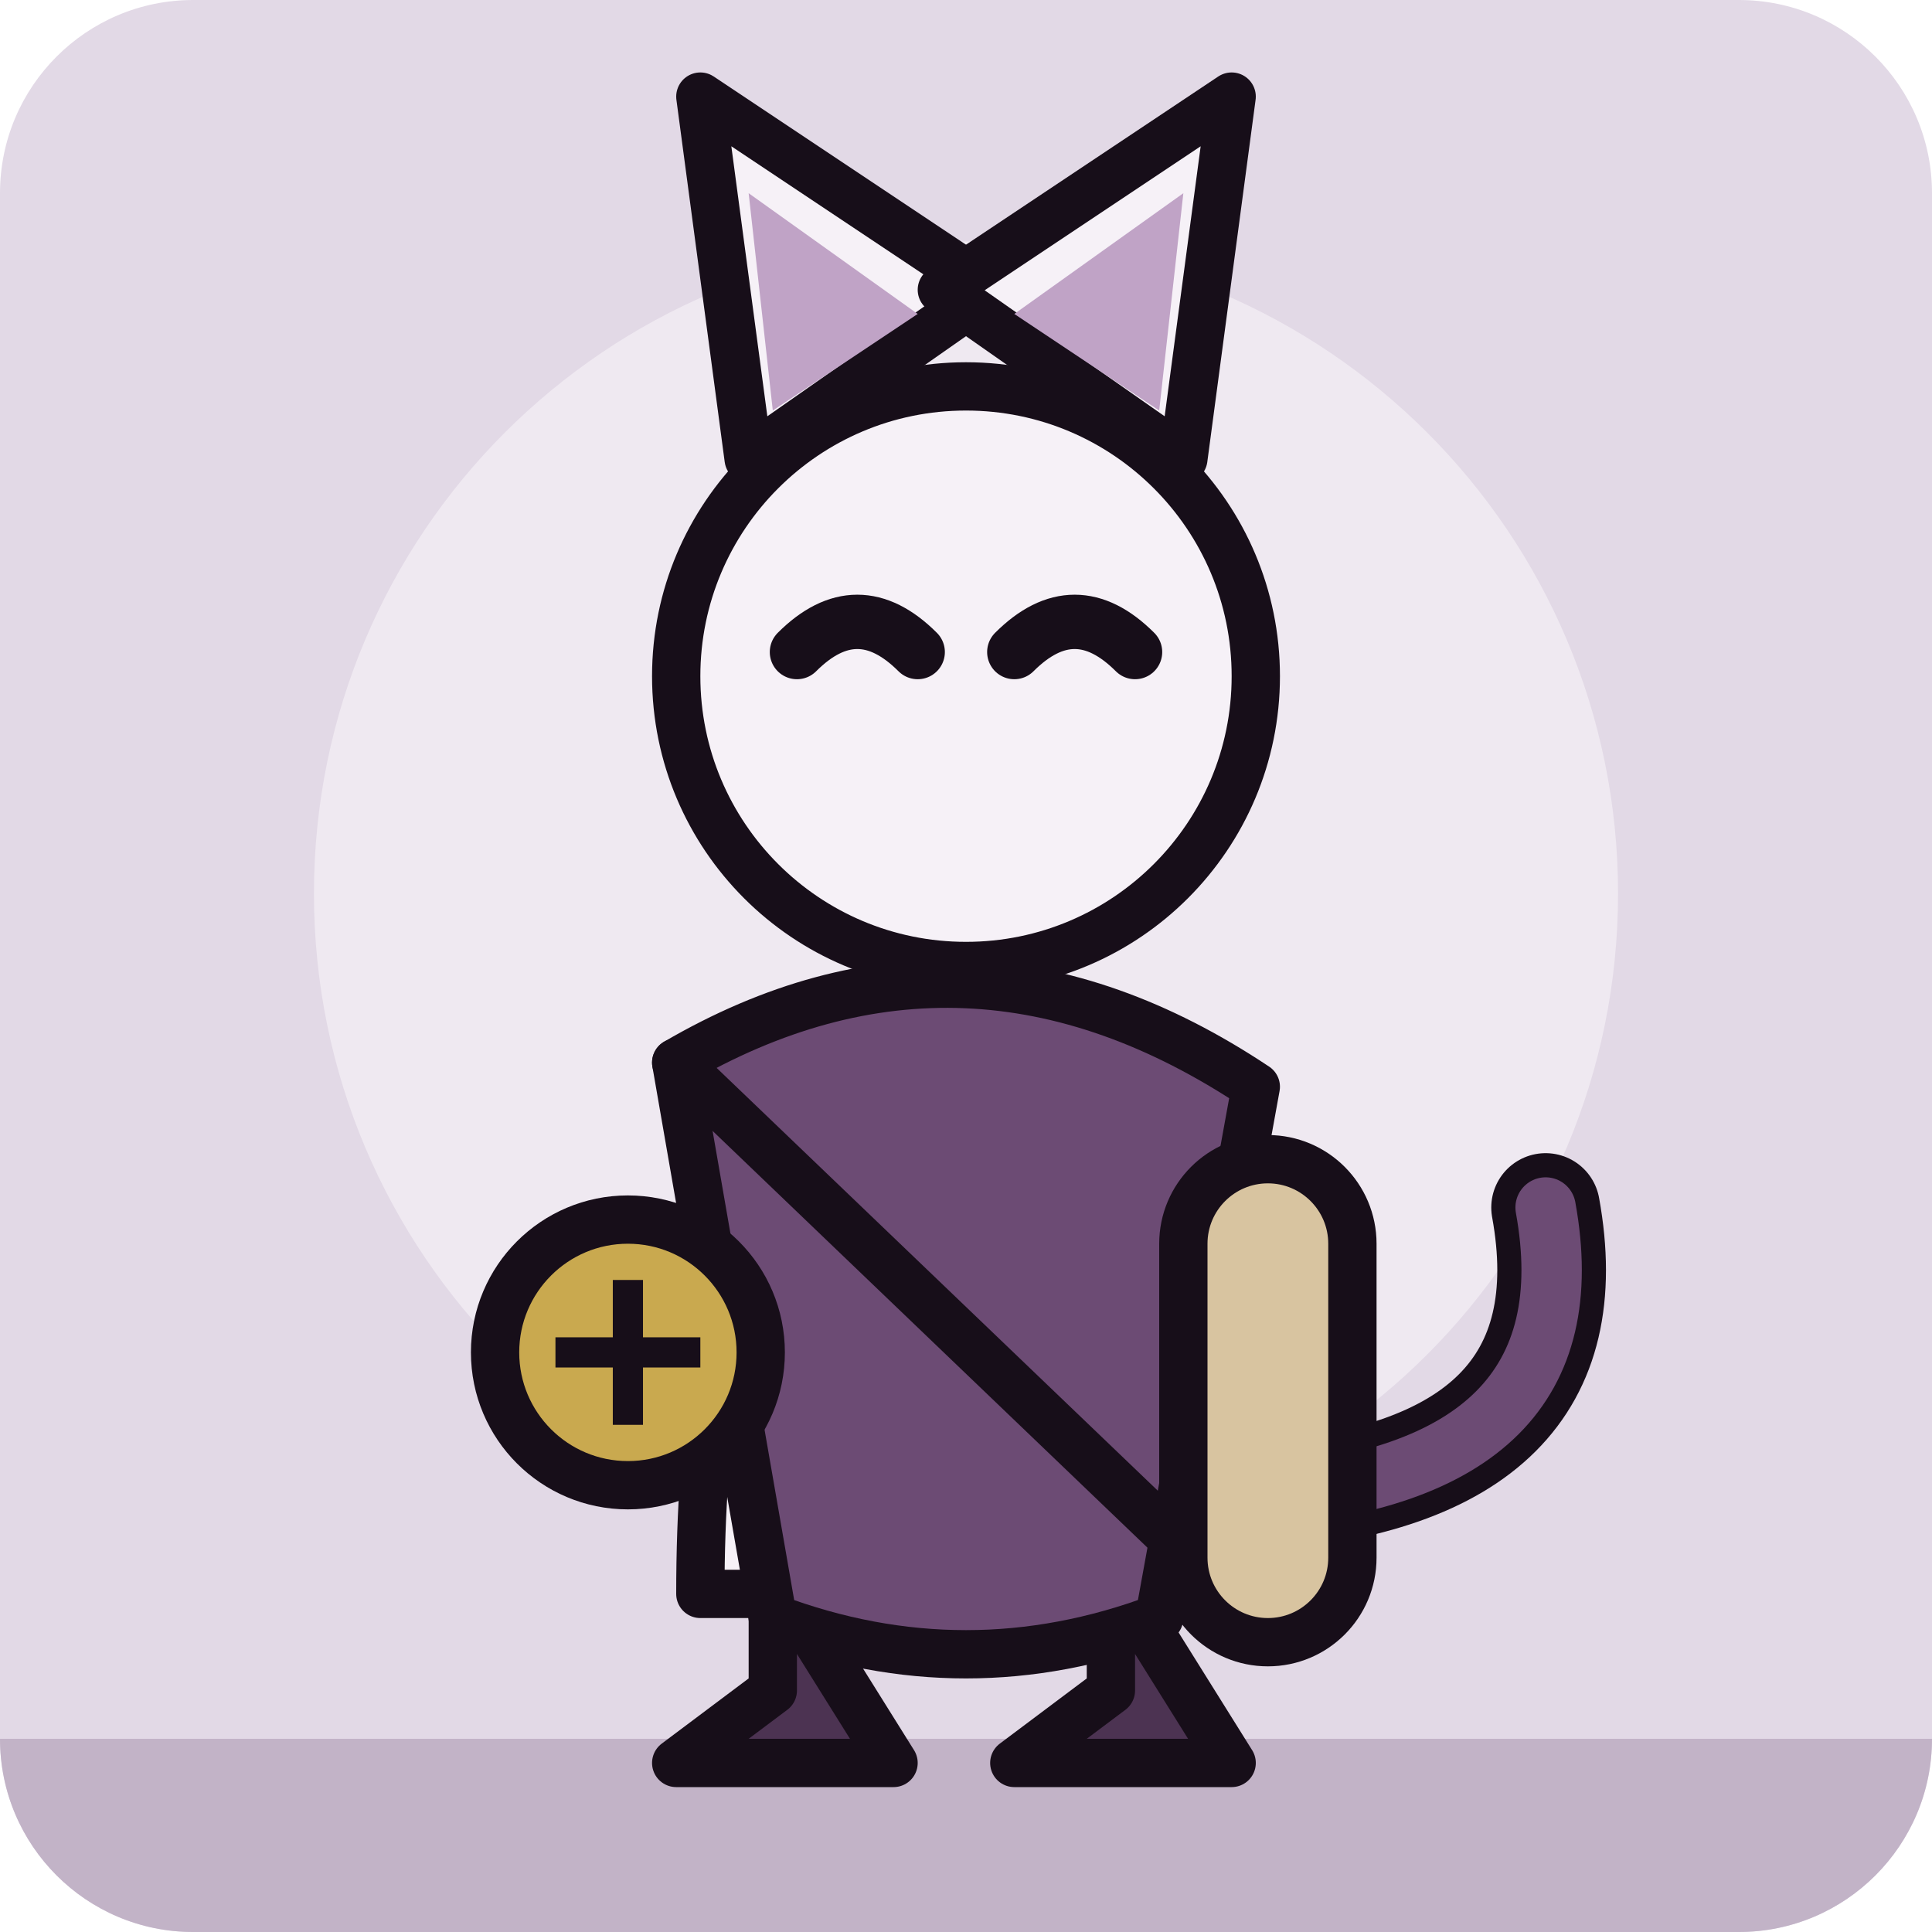
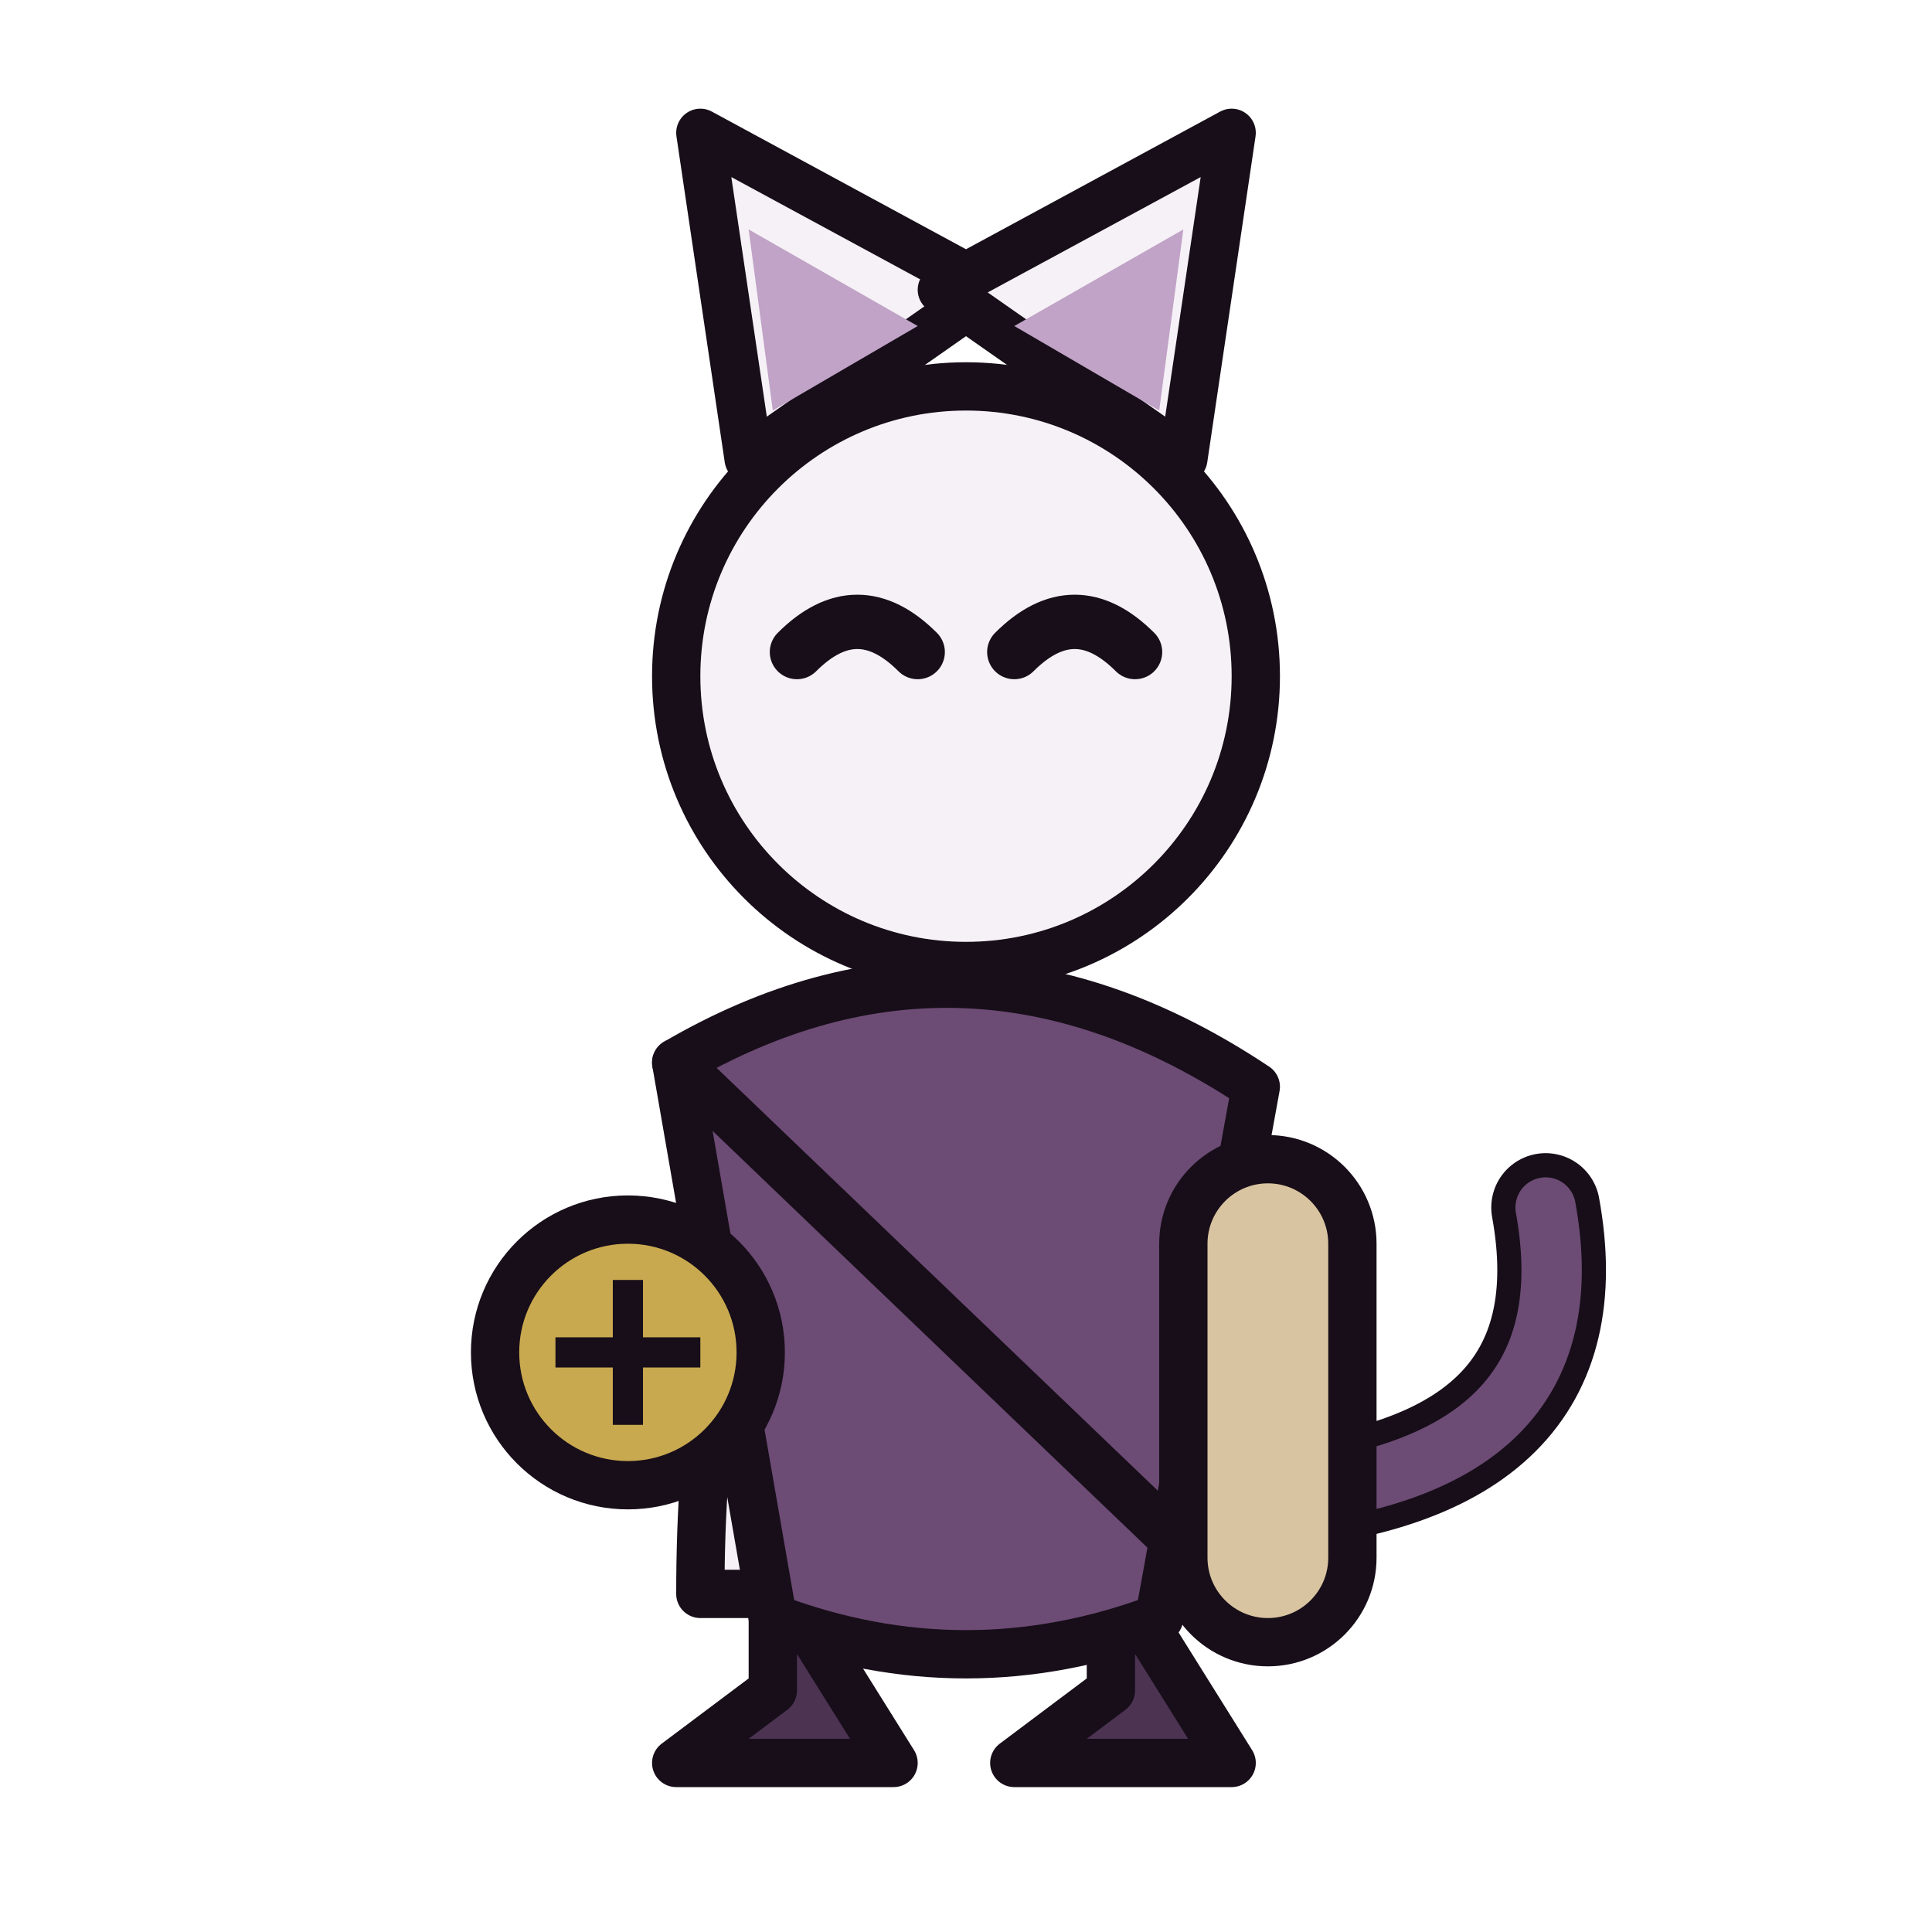
<svg xmlns="http://www.w3.org/2000/svg" viewBox="0 0 160 160" width="160" height="160" role="img" aria-label="Decision Strategist: an alert familiar with tall ears and a diagonal cape holding a map tube">
-   <defs>
-     <clipPath id="nox-frame">
-       <rect width="160" height="160" rx="16" />
-     </clipPath>
-   </defs>
-   <g clip-path="url(#nox-frame)">
-     <rect width="160" height="160" fill="#e2d9e6" />
-     <circle cx="80" cy="74" r="54" fill="#efe9f1" />
-     <rect x="0" y="144" width="160" height="16" fill="#c2b3c7" />
-     <g stroke="#170e19" stroke-width="4" stroke-linejoin="round" stroke-linecap="round">
-       <path d="M64 130 v10 l-8 6 h18 z" fill="#4c3352" />
-       <path d="M92 130 v10 l-8 6 h18 z" fill="#4c3352" />
-       <path d="M104 124 q28 -2 24 -24" fill="none" stroke-width="9" />
-       <path d="M104 124 q28 -2 24 -24" fill="none" stroke="#6c4b74" stroke-width="5" />
-       <path d="M58 132 q0-42 22-42 q22 0 22 42 z" fill="#f6f1f7" />
-       <path d="M56 88 q24 -14 48 2 l-8 44 q-16 6 -32 0 z" fill="#6c4b74" />
-       <path d="M56 88 l48 46" fill="none" stroke-width="4" />
-       <circle cx="80" cy="56" r="24" fill="#f6f1f7" />
-       <path d="M62 38 l-4 -30 l24 16 z" fill="#f6f1f7" />
-       <path d="M98 38 l4 -30 l-24 16 z" fill="#f6f1f7" />
-       <rect x="98" y="96" width="14" height="40" rx="7" fill="#d8c4a0" />
-     </g>
-     <path d="M64 34 l-2 -18 l14 10 z" fill="#c0a3c6" />
-     <path d="M96 34 l2 -18 l-14 10 z" fill="#c0a3c6" />
-     <path d="M105 104 h0" stroke="#170e19" stroke-width="3" />
-     <path d="M66 54 q5 -5 10 0" fill="none" stroke="#170e19" stroke-width="4.5" stroke-linecap="round" />
-     <path d="M84 54 q5 -5 10 0" fill="none" stroke="#170e19" stroke-width="4.5" stroke-linecap="round" />
-     <circle cx="52" cy="112" r="11" fill="#c9a94f" stroke="#170e19" stroke-width="4" />
-     <path d="M52 106 v12 M46 112 h12" stroke="#170e19" stroke-width="2.5" />
+   <g stroke="#170e19" stroke-width="4" stroke-linejoin="round" stroke-linecap="round">
+     <path d="M64 130 v10 l-8 6 h18 z" fill="#4c3352" />
+     <path d="M92 130 v10 l-8 6 h18 z" fill="#4c3352" />
+     <path d="M104 124 q28 -2 24 -24" fill="none" stroke-width="9" />
+     <path d="M104 124 q28 -2 24 -24" fill="none" stroke="#6c4b74" stroke-width="5" />
+     <path d="M58 132 q0-42 22-42 q22 0 22 42 z" fill="#f6f1f7" />
+     <path d="M56 88 q24 -14 48 2 l-8 44 q-16 6 -32 0 z" fill="#6c4b74" />
+     <path d="M56 88 l48 46" fill="none" stroke-width="4" />
+     <circle cx="80" cy="56" r="24" fill="#f6f1f7" />
+     <path d="M62 38 l-4 -27 l24 13 z" fill="#f6f1f7" />
+     <path d="M98 38 l4 -27 l-24 13 z" fill="#f6f1f7" />
+     <rect x="98" y="96" width="14" height="40" rx="7" fill="#d8c4a0" />
  </g>
+   <path d="M64 34 l-2 -15 l14 8 z" fill="#c0a3c6" />
+   <path d="M96 34 l2 -15 l-14 8 z" fill="#c0a3c6" />
+   <path d="M105 104 h0" stroke="#170e19" stroke-width="3" />
+   <path d="M66 54 q5 -5 10 0" fill="none" stroke="#170e19" stroke-width="4.5" stroke-linecap="round" />
+   <path d="M84 54 q5 -5 10 0" fill="none" stroke="#170e19" stroke-width="4.5" stroke-linecap="round" />
+   <circle cx="52" cy="112" r="11" fill="#c9a94f" stroke="#170e19" stroke-width="4" />
+   <path d="M52 106 v12 M46 112 h12" stroke="#170e19" stroke-width="2.5" />
</svg>
